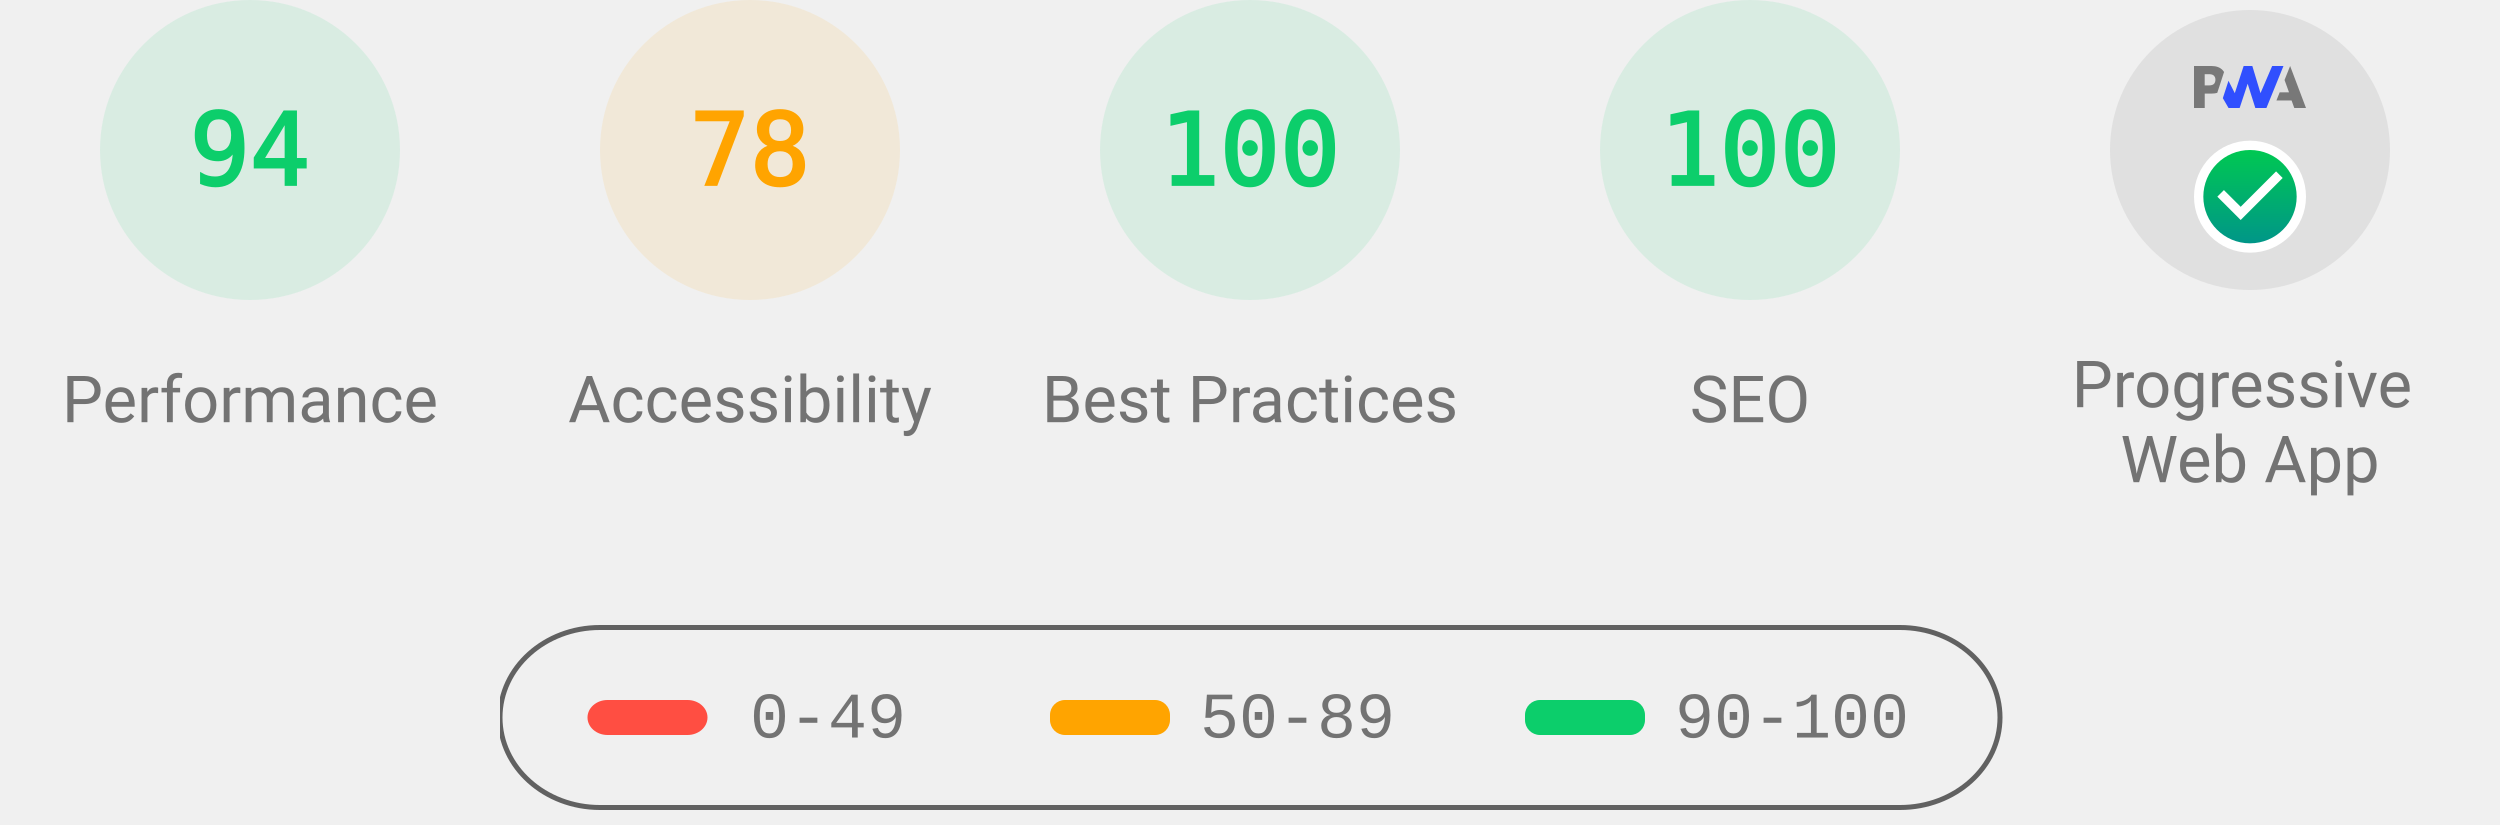
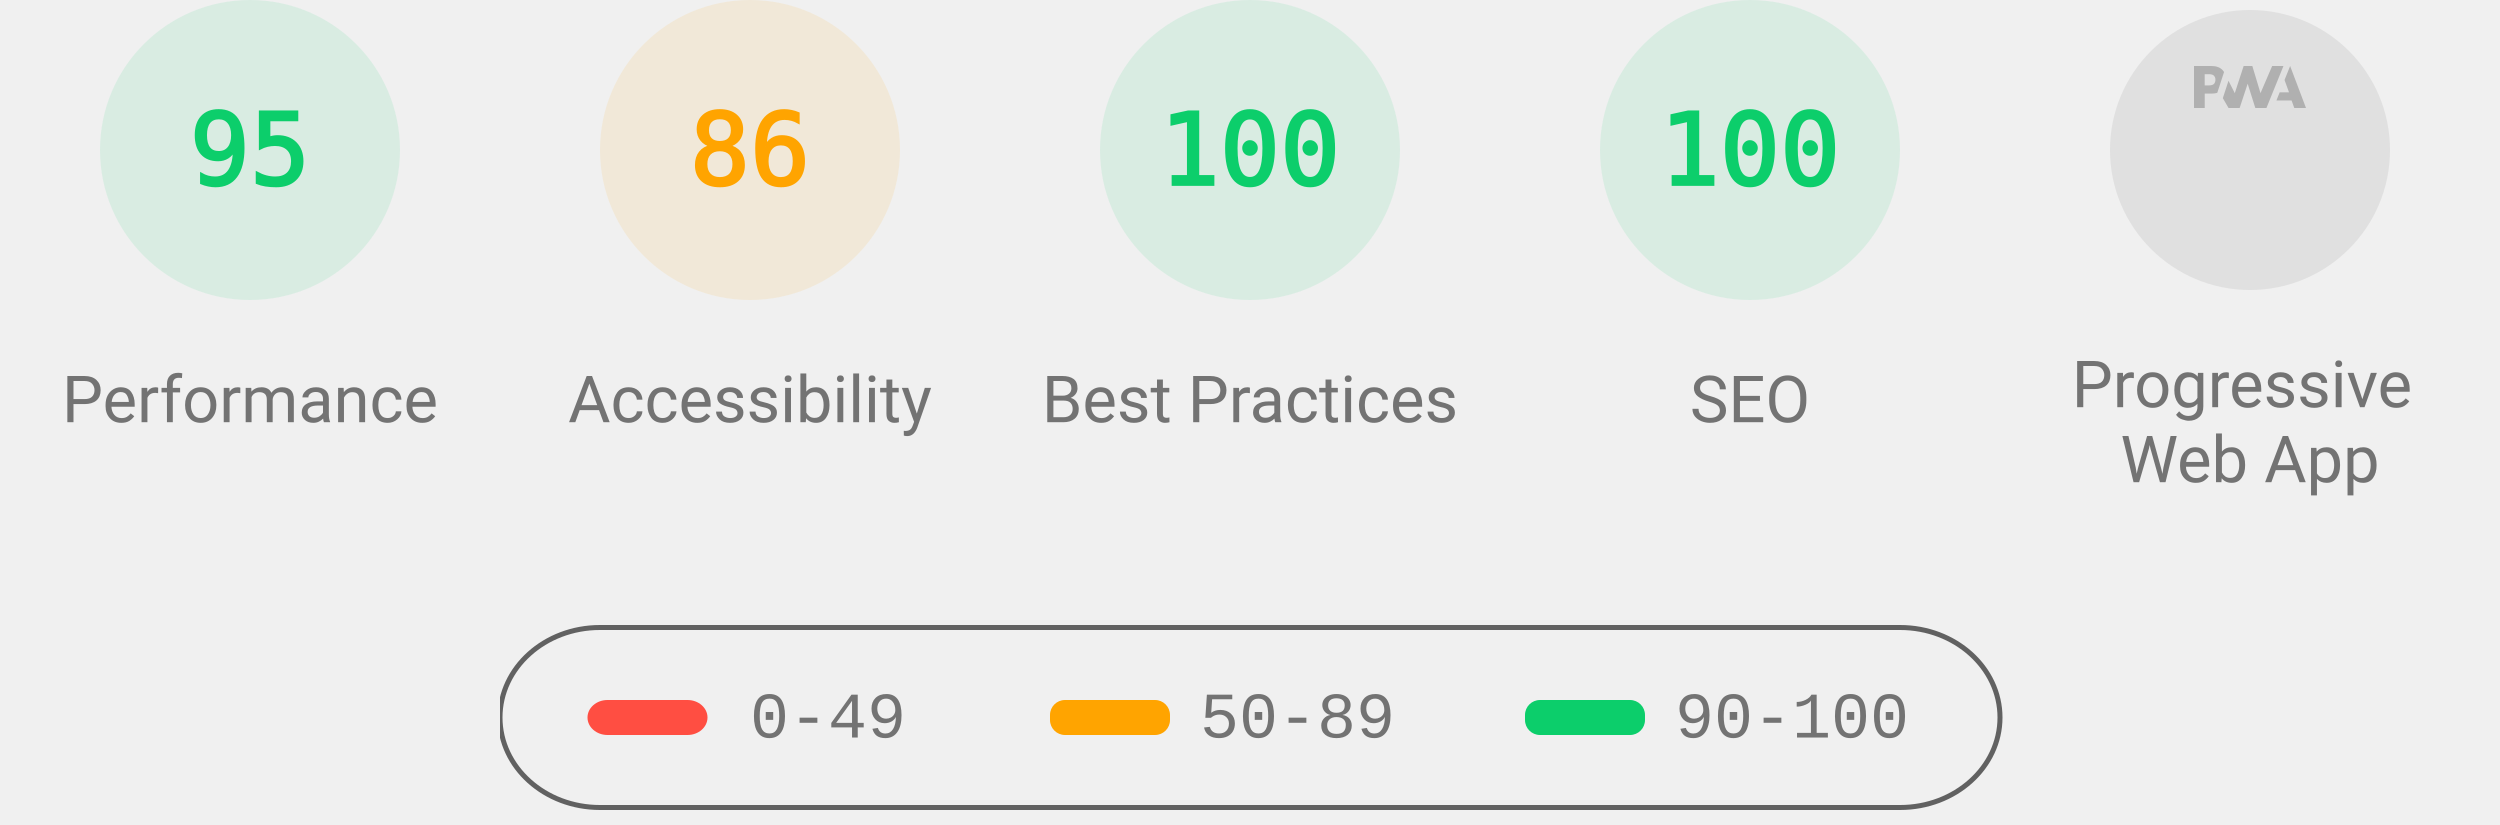
<svg xmlns="http://www.w3.org/2000/svg" class="theme--agnostic" fill="none" width="1000" height="330">
  <style>
			.gauge-base {
				opacity: 0.1
			}

			.gauge-arc {
				fill: none;
				animation-delay: 250ms;
				stroke-linecap: round;
				transform: rotate(-90deg);
				transform-origin: 100px 60px;
				animation: load-gauge 1s ease forwards
			}

			.guage-text {
				font-size: 40px;
				font-family: monospace;
				text-align: center
			}

			.guage-red {
				color: #ff4e42;
				fill: #ff4e42;
				stroke: #ff4e42
			}
			.guage-orange {
				color: #ffa400;
				fill: #ffa400;
				stroke: #ffa400
			}
			.guage-green {
				color: #0cce6b;
				fill: #0cce6b;
				stroke: #0cce6b
			}
			.theme--agnostic .guage-undefined {
				color: #5c5c5c;
				fill: #5c5c5c;
				stroke: #5c5c5c
			}
			.theme--light .guage-undefined {
				color: #1e1e1e;
				fill: #1e1e1e;
				stroke: #1e1e1e
			}
			.theme--dark .guage-undefined {
				color: #f5f5f5;
				fill: #f5f5f5;
				stroke: #f5f5f5
			}

			.guage-title {
				stroke: none;
				font-size: 26px;
				line-height: 26px;
				font-family: Roboto, Halvetica, Arial, sans-serif
			}
			.metric.guage-title {
				font-family: 'Courier New', Courier, monospace
			}
			.theme--agnostic .guage-title {
				color: #737373;
				fill: #737373
			}
			.theme--light .guage-title {
				color: #212121;
				fill: #212121
			}
			.theme--dark .guage-title {
				color: #f5f5f5;
				fill: #f5f5f5
			}

			@keyframes load-gauge {
				from {
					stroke-dasharray: 0 352.858
				}
			}
			.lh-gauge--pwa__disc {
				fill: #e0e0e0
			}
			.lh-gauge--pwa__logo {
				position: relative;
				fill: #b0b0b0
			}
			.lh-gauge--pwa__invisible {
				display: none
			}
			.lh-gauge--pwa__visible {
				display: inline
			}
			.guage-invisible {
				display: none
			}
			.lh-gauge--pwa__logo--primary-color {
				fill: #304ffe
			}
			.theme--agnostic .lh-gauge--pwa__logo--secondary-color {
				fill: #787878
			}
			.theme--light .lh-gauge--pwa__logo--secondary-color {
				fill: #3d3d3d
			}
			.theme--dark .lh-gauge--pwa__logo--secondary-color {
				fill: #d8b6b6
			}
			.theme--light #svg_2 {
				stroke: #00000022
			}
			.theme--agnostic #svg_2 {
				stroke: #616161
			}
			.theme--light #svg_2 {
				stroke: #00000022
			}
			.theme--dark #svg_2 {
				stroke: #f5f5f566
			}
		</style>
  <svg class="guage-div guage-perf guage-green" viewBox="0 0 200 200" width="200" height="200" x="0" y="0">
    <circle class="gauge-base" r="56" cx="100" cy="60" stroke-width="8" />
-     <circle class="gauge-arc guage-arc-1" r="56" cx="100" cy="60" stroke-width="8" style="stroke-dasharray: 330.747, 351.858;" />
-     <text class="guage-text" x="100px" y="60px" alignment-baseline="central" dominant-baseline="central" text-anchor="middle">94</text>
+     <circle class="gauge-arc guage-arc-1" r="56" cx="100" cy="60" stroke-width="8" style="stroke-dasharray: 334.265, 351.858;" />
+     <text class="guage-text" x="100px" y="60px" alignment-baseline="central" dominant-baseline="central" text-anchor="middle">95</text>
    <text class="guage-title" x="100px" y="160px" alignment-baseline="central" dominant-baseline="central" text-anchor="middle">Performance</text>
-   </svg>
-   <svg class="guage-div guage-acc guage-orange" viewBox="0 0 200 200" width="200" height="200" x="200" y="0">
-     <circle class="gauge-base" r="56" cx="100" cy="60" stroke-width="8" />
-     <circle class="gauge-arc guage-arc-2" r="56" cx="100" cy="60" stroke-width="8" style="stroke-dasharray: 274.449, 351.858;" />
-     <text class="guage-text" x="100px" y="60px" alignment-baseline="central" dominant-baseline="central" text-anchor="middle">78</text>
+   </svg>,<svg class="guage-div guage-perf guage-orange" viewBox="0 0 200 200" width="200" height="200" x="200" y="0">
+     <circle class="gauge-base" r="56" cx="100" cy="60" stroke-width="8" />
+     <circle class="gauge-arc guage-arc-1" r="56" cx="100" cy="60" stroke-width="8" style="stroke-dasharray: 302.598, 351.858;" />
+     <text class="guage-text" x="100px" y="60px" alignment-baseline="central" dominant-baseline="central" text-anchor="middle">86</text>
    <text class="guage-title" x="100px" y="160px" alignment-baseline="central" dominant-baseline="central" text-anchor="middle">Accessibility</text>
-   </svg>
-   <svg class="guage-div guage-best guage-green" viewBox="0 0 200 200" width="200" height="200" x="400" y="0">
-     <circle class="gauge-base" r="56" cx="100" cy="60" stroke-width="8" />
-     <circle class="gauge-arc guage-arc-3" r="56" cx="100" cy="60" stroke-width="8" style="stroke-dasharray: 351.858, 351.858;" />
+   </svg>,<svg class="guage-div guage-perf guage-green" viewBox="0 0 200 200" width="200" height="200" x="400" y="0">
+     <circle class="gauge-base" r="56" cx="100" cy="60" stroke-width="8" />
+     <circle class="gauge-arc guage-arc-1" r="56" cx="100" cy="60" stroke-width="8" style="stroke-dasharray: 351.858, 351.858;" />
    <text class="guage-text" x="100px" y="60px" alignment-baseline="central" dominant-baseline="central" text-anchor="middle">100</text>
    <text class="guage-title" x="100px" y="160px" alignment-baseline="central" dominant-baseline="central" text-anchor="middle">Best Practices</text>
-   </svg>
-   <svg class="guage-div guage-seo guage-green" viewBox="0 0 200 200" width="200" height="200" x="600" y="0">
-     <circle class="gauge-base" r="56" cx="100" cy="60" stroke-width="8" />
-     <circle class="gauge-arc guage-arc-4" r="56" cx="100" cy="60" stroke-width="8" style="stroke-dasharray: 351.858, 351.858;" />
+   </svg>,<svg class="guage-div guage-perf guage-green" viewBox="0 0 200 200" width="200" height="200" x="600" y="0">
+     <circle class="gauge-base" r="56" cx="100" cy="60" stroke-width="8" />
+     <circle class="gauge-arc guage-arc-1" r="56" cx="100" cy="60" stroke-width="8" style="stroke-dasharray: 351.858, 351.858;" />
    <text class="guage-text" x="100px" y="60px" alignment-baseline="central" dominant-baseline="central" text-anchor="middle">100</text>
    <text class="guage-title" x="100px" y="160px" alignment-baseline="central" dominant-baseline="central" text-anchor="middle">SEO</text>
-   </svg>
-   <svg class="guage-div guage-pwa " viewBox="0 0 200 200" width="200" height="200" x="800" y="0">
+   </svg>,<svg class="guage-div guage-pwa" viewBox="0 0 200 200" width="200" height="200" x="800" y="0">
    <svg viewBox="0 0 60 60" width="112" height="112" x="44" y="4">
      <defs>
        <linearGradient id="lh-gauge--pwa__check-circle__gradient-0" x1="50%" y1="0%" x2="50%" y2="100%">
          <stop stop-color="#00C852" offset="0%" />
          <stop stop-color="#009688" offset="100%" />
        </linearGradient>
        <linearGradient id="lh-gauge--pwa__installable__shadow-gradient-0" x1="76.056%" x2="24.111%" y1="82.995%" y2="24.735%">
          <stop stop-color="#A5D6A7" offset="0%" />
          <stop stop-color="#80CBC4" offset="100%" />
        </linearGradient>
        <linearGradient id="lh-gauge--pwa__fast-reliable__shadow-gradient-0" x1="76.056%" y1="82.995%" x2="25.678%" y2="26.493%">
          <stop stop-color="#64B5F6" offset="0%" />
          <stop stop-color="#2979FF" offset="100%" />
        </linearGradient>
        <g id="lh-gauge--pwa__fast-reliable-badge-0">
          <circle fill="#FFFFFF" cx="10" cy="10" r="10" />
          <path fill="#304FFE" d="M10 3.58l5.25 2.34v3.5c0 3.23-2.24 6.26-5.25 7-3.01-.74-5.25-3.77-5.25-7v-3.5L10 3.58zm-.47 10.74l2.76-4.83.03-.07c.04-.08 0-.24-.22-.24h-1.64l.47-3.26h-.47l-2.7 4.77c-.02.01.05-.1-.04.05-.09.16-.1.31.18.31h1.63l-.47 3.27h.47z" />
        </g>
        <g id="lh-gauge--pwa__installable-badge-0">
          <circle fill="#FFFFFF" cx="10" cy="10" r="10" />
          <path fill="#009688" d="M10 4.167A5.835 5.835 0 0 0 4.167 10 5.835 5.835 0 0 0 10 15.833 5.835 5.835 0 0 0 15.833 10 5.835 5.835 0 0 0 10 4.167zm2.917 6.416h-2.334v2.334H9.417v-2.334H7.083V9.417h2.334V7.083h1.166v2.334h2.334v1.166z" />
        </g>
      </defs>
      <g stroke="none" fill-rule="nonzero">
        <circle class="lh-gauge--pwa__disc" cx="30" cy="30" r="30" />
        <g class="lh-gauge--pwa__logo">
-           <path class="lh-gauge--pwa__logo--secondary-color" d="M35.66 19.39l.7-1.75h2L37.4 15 38.6 12l3.4 9h-2.51l-.58-1.61z" />
-           <path class="lh-gauge--pwa__logo--primary-color" d="M33.52 21l3.65-9h-2.42l-2.5 5.82L30.5 12h-1.86l-1.9 5.82-1.35-2.65-1.21 3.72L25.4 21h2.38l1.72-5.2 1.64 5.2z" />
-           <path class="lh-gauge--pwa__logo--secondary-color" fill-rule="nonzero" d="M20.3 17.91h1.48c.45 0 .85-.05 1.2-.15l.39-1.18 1.07-3.3a2.64 2.64 0 0 0-.28-.37c-.55-.6-1.36-.91-2.42-.91H18v9h2.3V17.9zm1.96-3.84c.22.22.33.5.33.87 0 .36-.1.65-.29.87-.2.23-.59.35-1.15.35h-.86v-2.41h.87c.52 0 .89.1 1.1.32z" />
+           <path d="M35.66 19.39l.7-1.75h2L37.4 15 38.6 12l3.4 9h-2.51l-.58-1.61z" />
+           <path d="M33.52 21l3.65-9h-2.42l-2.5 5.82L30.5 12h-1.86l-1.9 5.82-1.35-2.65-1.21 3.72L25.4 21h2.38l1.72-5.2 1.64 5.2z" />
+           <path fill-rule="nonzero" d="M20.3 17.91h1.48c.45 0 .85-.05 1.2-.15l.39-1.18 1.07-3.3a2.64 2.64 0 0 0-.28-.37c-.55-.6-1.36-.91-2.42-.91H18v9h2.3V17.9zm1.96-3.84c.22.22.33.5.33.87 0 .36-.1.65-.29.87-.2.23-.59.35-1.15.35h-.86v-2.41h.87c.52 0 .89.1 1.1.32z" />
        </g>
        <rect class="lh-gauge--pwa__component lh-gauge--pwa__na-line lh-gauge--pwa__invisible" fill="#FFFFFF" x="20" y="32" width="20" height="4" rx="2" />
        <g class="lh-gauge--pwa__component lh-gauge--pwa__fast-reliable-badge lh-gauge--pwa__invisible" transform="translate(20, 29)">
          <path fill="url(#lh-gauge--pwa__fast-reliable__shadow-gradient-0)" d="M33.63 19.49A30 30 0 0 1 16.2 30.36L3 17.14 17.14 3l16.49 16.49z" />
          <use href="#lh-gauge--pwa__fast-reliable-badge-0" />
        </g>
        <g class="lh-gauge--pwa__component lh-gauge--pwa__installable-badge lh-gauge--pwa__invisible" transform="translate(20, 29)">
          <path fill="url(#lh-gauge--pwa__installable__shadow-gradient-0)" d="M33.629 19.487c-4.272 5.453-10.391 9.39-17.415 10.869L3 17.142 17.142 3 33.63 19.487z" />
          <use href="#lh-gauge--pwa__installable-badge-0" />
        </g>
        <g class="lh-gauge--pwa__component lh-gauge--pwa__fast-reliable-installable-badges lh-gauge--pwa__invisible">
          <g transform="translate(8, 29)">
            <path fill="url(#lh-gauge--pwa__fast-reliable__shadow-gradient-0)" d="M16.321 30.463L3 17.143 17.142 3l22.365 22.365A29.864 29.864 0 0 1 22 31c-1.942 0-3.84-.184-5.679-.537z" />
            <use href="#lh-gauge--pwa__fast-reliable-badge-0" />
          </g>
          <g transform="translate(32, 29)">
            <path fill="url(#lh-gauge--pwa__installable__shadow-gradient-0)" d="M25.982 11.84a30.107 30.107 0 0 1-13.08 15.203L3 17.143 17.142 3l8.84 8.84z" />
            <use href="#lh-gauge--pwa__installable-badge-0" />
          </g>
        </g>
-         <g class="lh-gauge--pwa__component lh-gauge--pwa__check-circle lh-gauge--pwa__visible" transform="translate(18, 28)">
+         <g class="lh-gauge--pwa__component lh-gauge--pwa__check-circle lh-gauge--pwa__invisible" transform="translate(18, 28)">
          <circle fill="#FFFFFF" cx="12" cy="12" r="12" />
          <path fill="url(#lh-gauge--pwa__check-circle__gradient-0)" d="M12 2a10 10 0 1 0 0 20 10 10 0 0 0 0-20zm-2 15l-5-5 1.41-1.41L10 14.17l7.59-7.59L19 8l-9 9z" />
        </g>
      </g>
    </svg>
    <text class="guage-title" y="160px" alignment-baseline="central" dominant-baseline="central" text-anchor="middle">
      <tspan x="100px" dy="-6px">Progressive</tspan>
      <tspan x="100px" dy="30px">Web App</tspan>
    </text>
  </svg>
  <svg width="604" height="76" x="200" y="250">
    <g>
      <rect fill="none" id="canvas_background" height="80" width="604" y="-1" x="-1" />
      <g display="none" overflow="visible" y="0" x="0" height="100%" width="100%" id="canvasGrid">
        <rect fill="url(#gridpattern)" stroke-width="0" y="0" x="0" height="100%" width="100%" />
      </g>
    </g>
    <g>
      <rect fill-opacity="0" stroke-width="2" rx="40" id="svg_2" height="72" width="600" y="1" x="0" fill="#000000" />
      <rect stroke="#000" rx="8" id="svg_3" height="14" width="48" y="30" x="35" stroke-opacity="null" stroke-width="0" fill="#ff4e42" />
      <rect stroke="#000" rx="6" id="svg_4" height="14" width="48" y="30" x="220" stroke-opacity="null" stroke-width="0" fill="#ffa400" />
      <rect stroke="#000" rx="6" id="svg_5" height="14" width="48" y="30" x="410" stroke-opacity="null" stroke-width="0" fill="#0cce6b" />
      <text class="metric guage-title" xml:space="preserve" text-anchor="start" font-size="26" id="svg_6" y="45" x="100" stroke-opacity="null" stroke-width="0" stroke="#000">0-49</text>
      <text class="metric guage-title" xml:space="preserve" text-anchor="start" font-size="26" id="svg_7" y="45" x="280" stroke-opacity="null" stroke-width="0" stroke="#000">50-89</text>
      <text class="metric guage-title" xml:space="preserve" text-anchor="start" font-size="26" id="svg_8" y="45" x="470" stroke-opacity="null" stroke-width="0" stroke="#000">90-100</text>
    </g>
  </svg>
</svg>
